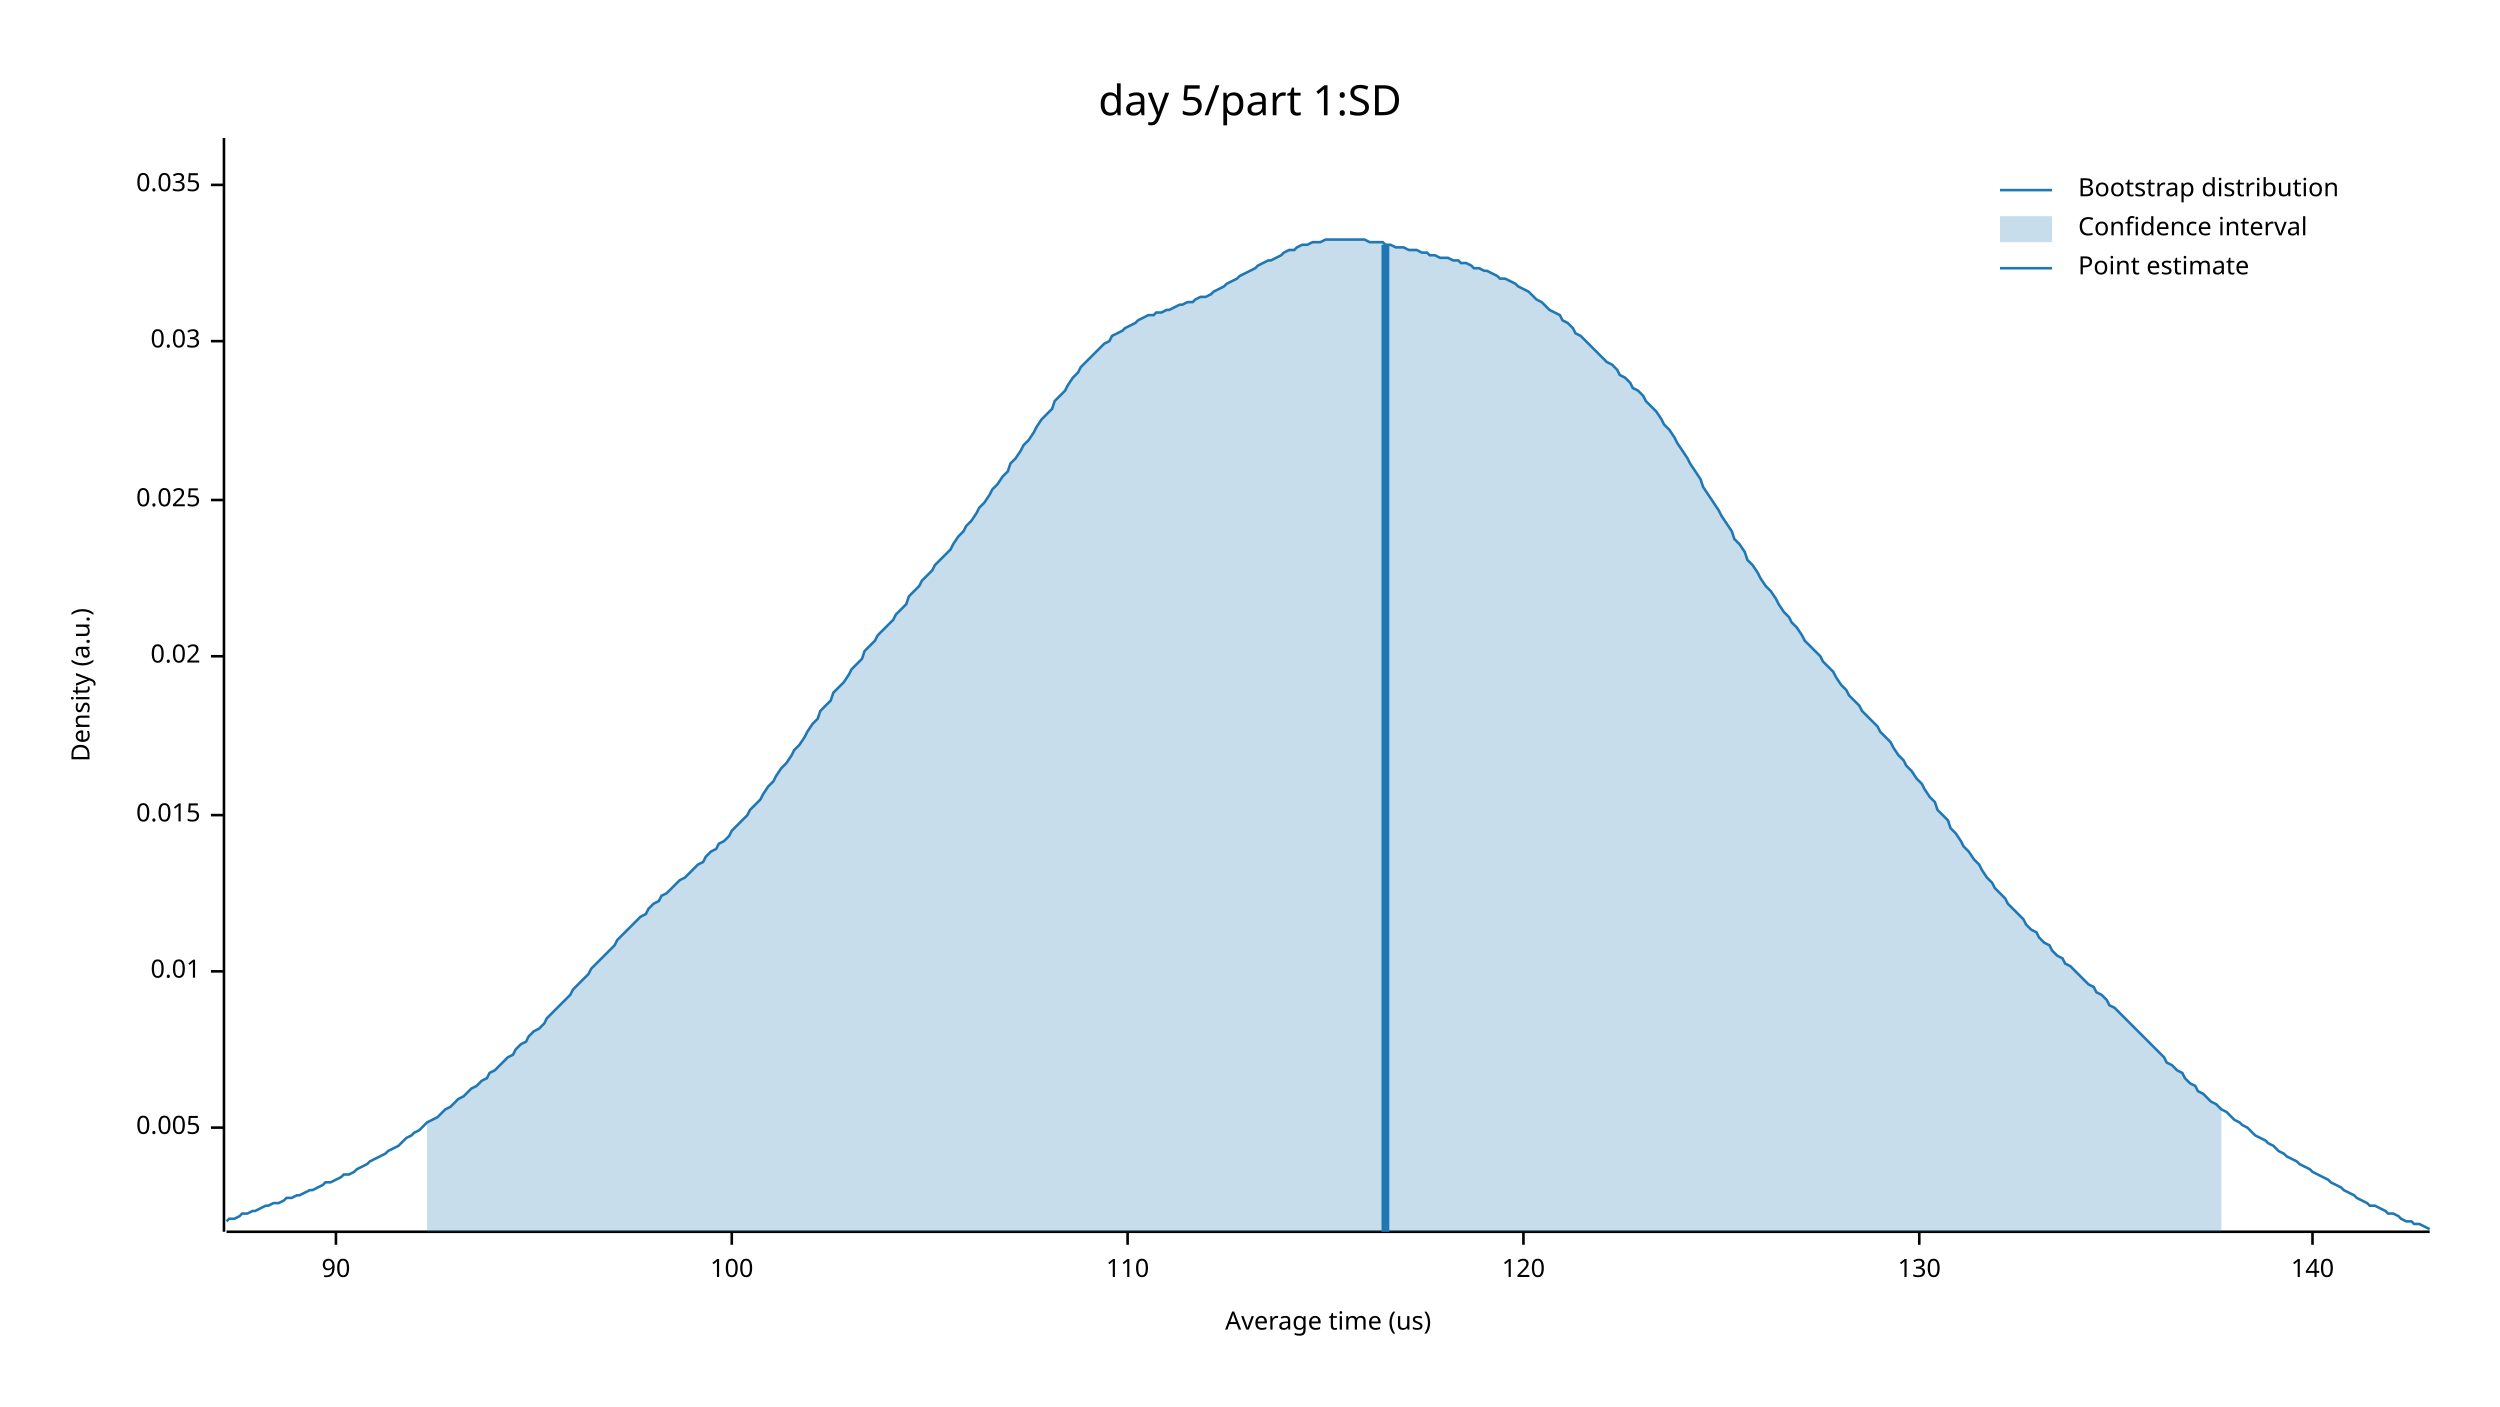
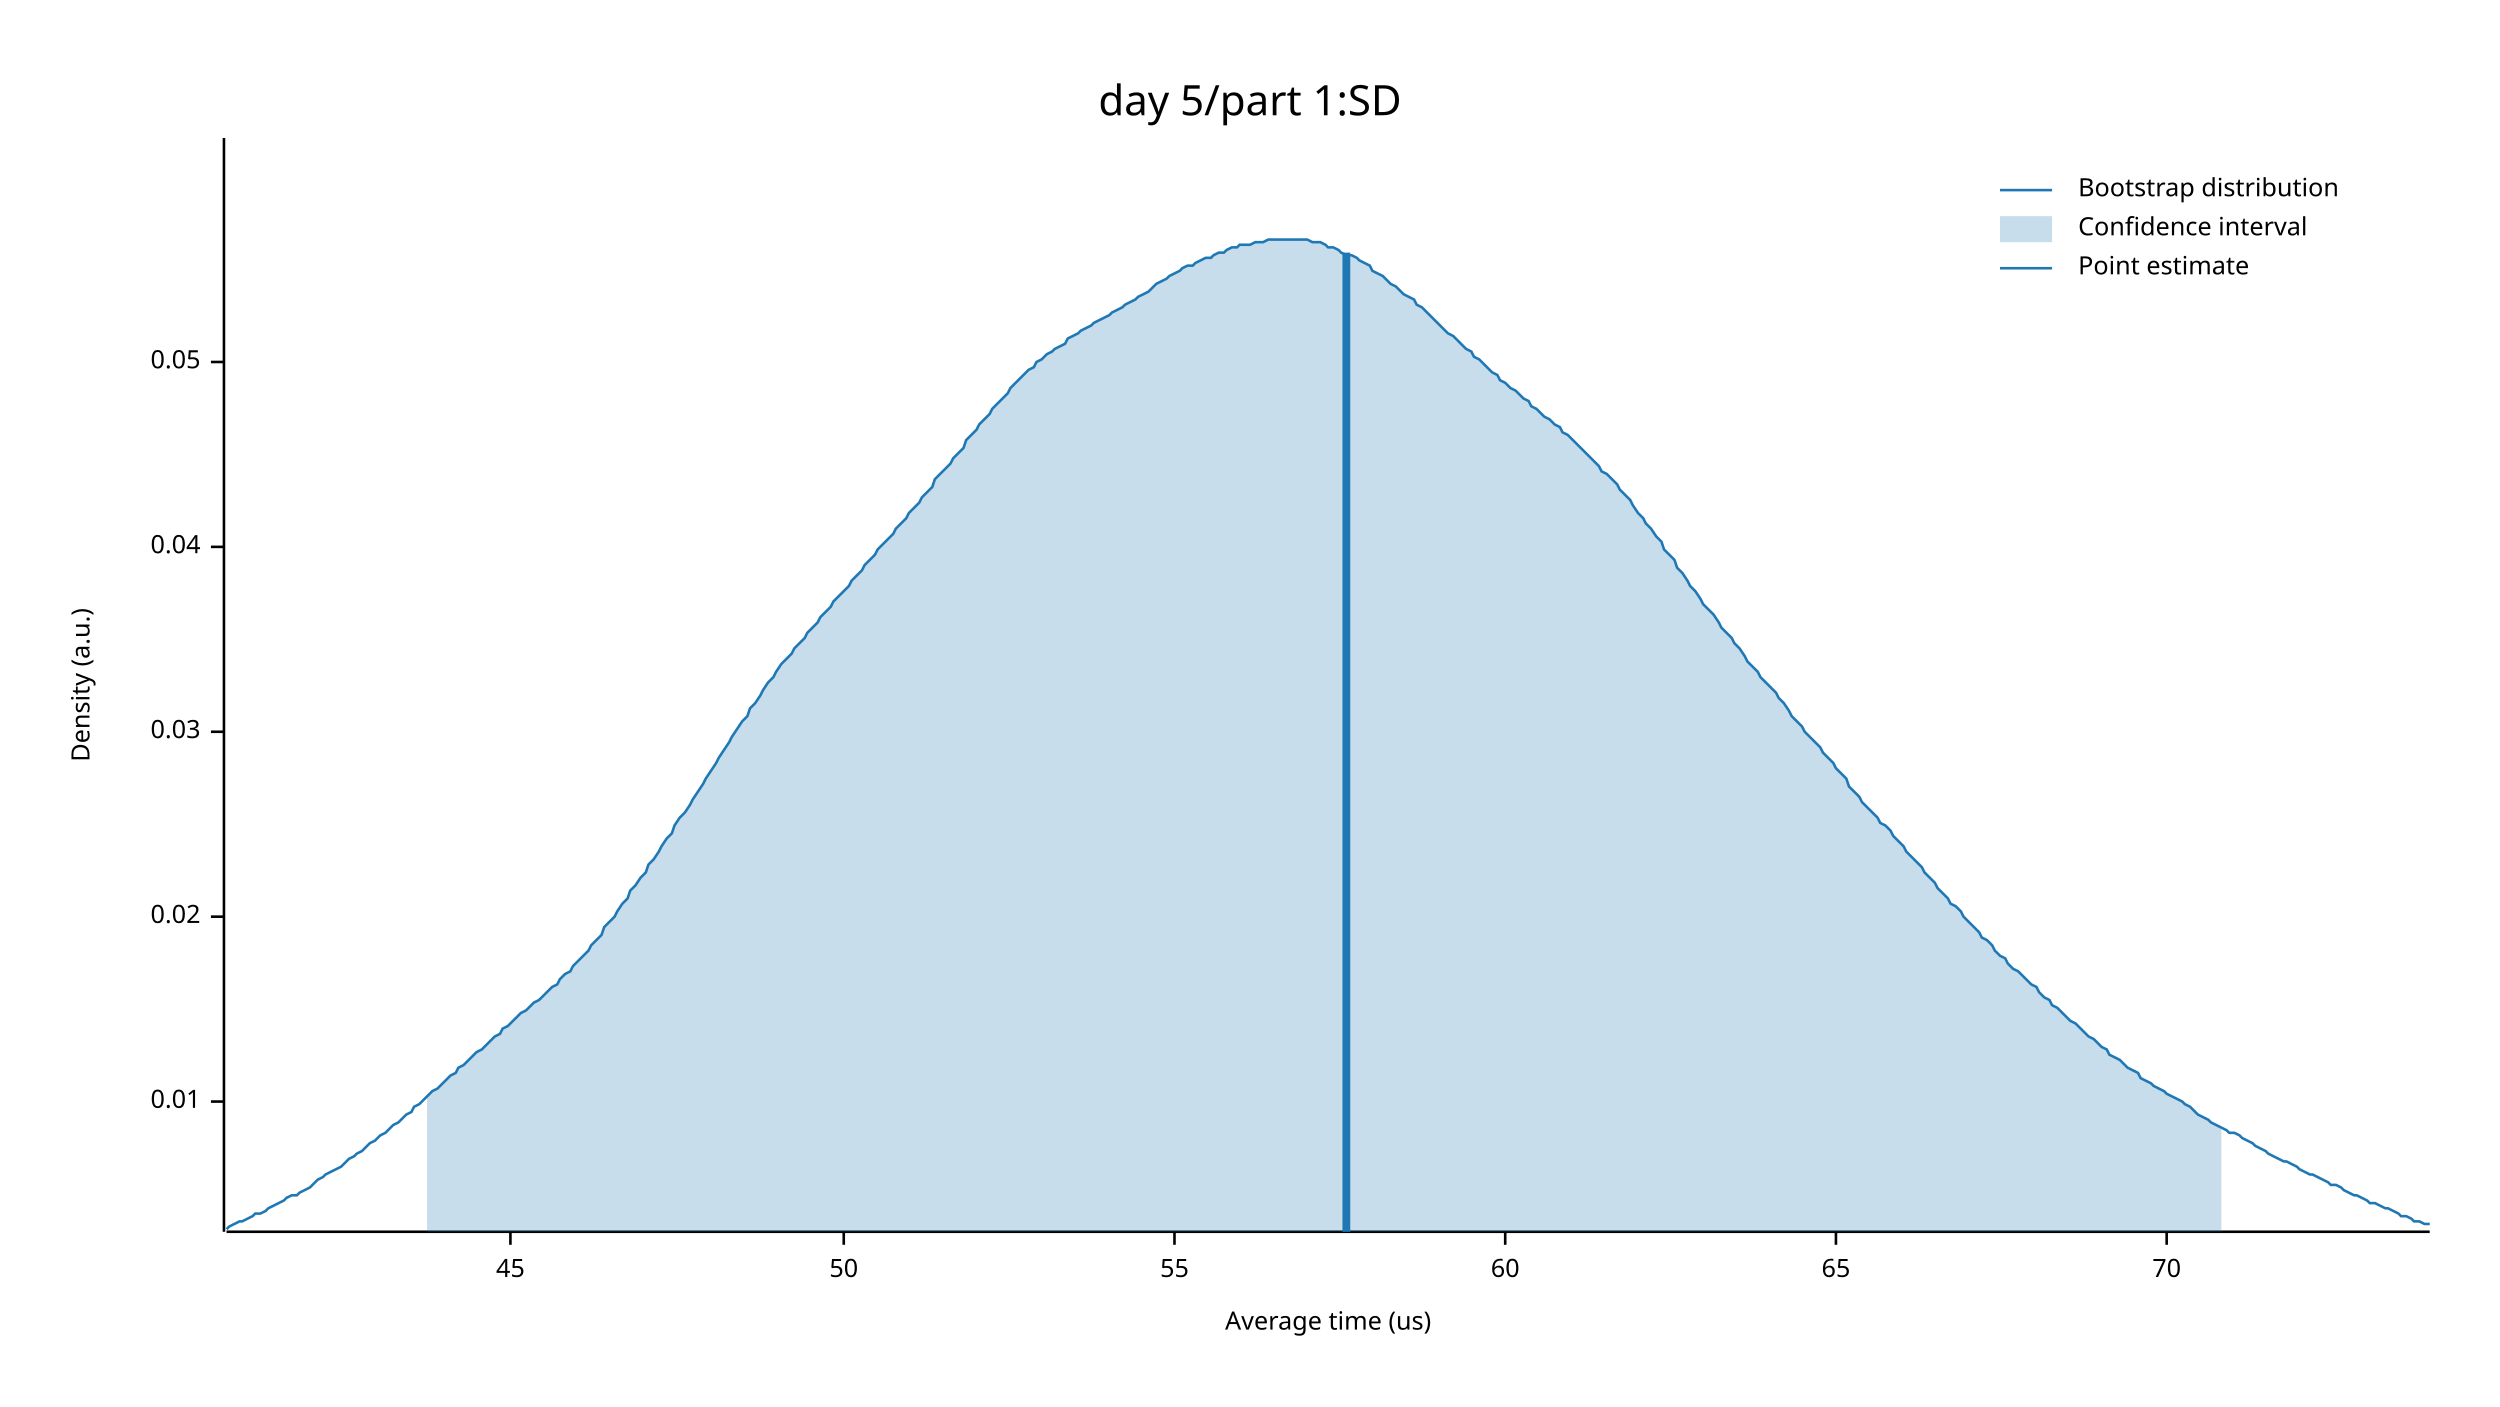
<svg xmlns="http://www.w3.org/2000/svg" width="960" height="540" viewBox="0 0 960 540">
  <text x="480" y="32" dy="0.76em" text-anchor="middle" font-family="sans-serif" font-size="16.129" opacity="1" fill="#000000">
day 5/part 1:SD
</text>
  <text x="27" y="263" dy="0.76em" text-anchor="middle" font-family="sans-serif" font-size="9.677" opacity="1" fill="#000000" transform="rotate(270, 27, 263)">
Density (a.u.)
</text>
  <text x="510" y="513" dy="-0.5ex" text-anchor="middle" font-family="sans-serif" font-size="9.677" opacity="1" fill="#000000">
Average time (us)
</text>
  <polyline fill="none" opacity="1" stroke="#000000" stroke-width="1" points="86,53 86,473 " />
-   <text x="77" y="433" dy="0.5ex" text-anchor="end" font-family="sans-serif" font-size="9.677" opacity="1" fill="#000000">
- 0.005
- </text>
-   <polyline fill="none" opacity="1" stroke="#000000" stroke-width="1" points="81,433 86,433 " />
-   <text x="77" y="373" dy="0.5ex" text-anchor="end" font-family="sans-serif" font-size="9.677" opacity="1" fill="#000000">
+   <text x="77" y="423" dy="0.5ex" text-anchor="end" font-family="sans-serif" font-size="9.677" opacity="1" fill="#000000">
0.01
</text>
-   <polyline fill="none" opacity="1" stroke="#000000" stroke-width="1" points="81,373 86,373 " />
-   <text x="77" y="313" dy="0.5ex" text-anchor="end" font-family="sans-serif" font-size="9.677" opacity="1" fill="#000000">
- 0.015
- </text>
-   <polyline fill="none" opacity="1" stroke="#000000" stroke-width="1" points="81,313 86,313 " />
-   <text x="77" y="252" dy="0.5ex" text-anchor="end" font-family="sans-serif" font-size="9.677" opacity="1" fill="#000000">
+   <polyline fill="none" opacity="1" stroke="#000000" stroke-width="1" points="81,423 86,423 " />
+   <text x="77" y="352" dy="0.5ex" text-anchor="end" font-family="sans-serif" font-size="9.677" opacity="1" fill="#000000">
0.02
</text>
-   <polyline fill="none" opacity="1" stroke="#000000" stroke-width="1" points="81,252 86,252 " />
-   <text x="77" y="192" dy="0.5ex" text-anchor="end" font-family="sans-serif" font-size="9.677" opacity="1" fill="#000000">
- 0.025
- </text>
-   <polyline fill="none" opacity="1" stroke="#000000" stroke-width="1" points="81,192 86,192 " />
-   <text x="77" y="131" dy="0.5ex" text-anchor="end" font-family="sans-serif" font-size="9.677" opacity="1" fill="#000000">
+   <polyline fill="none" opacity="1" stroke="#000000" stroke-width="1" points="81,352 86,352 " />
+   <text x="77" y="281" dy="0.5ex" text-anchor="end" font-family="sans-serif" font-size="9.677" opacity="1" fill="#000000">
0.03
</text>
-   <polyline fill="none" opacity="1" stroke="#000000" stroke-width="1" points="81,131 86,131 " />
-   <text x="77" y="71" dy="0.5ex" text-anchor="end" font-family="sans-serif" font-size="9.677" opacity="1" fill="#000000">
- 0.035
+   <polyline fill="none" opacity="1" stroke="#000000" stroke-width="1" points="81,281 86,281 " />
+   <text x="77" y="210" dy="0.5ex" text-anchor="end" font-family="sans-serif" font-size="9.677" opacity="1" fill="#000000">
+ 0.04
</text>
-   <polyline fill="none" opacity="1" stroke="#000000" stroke-width="1" points="81,71 86,71 " />
+   <polyline fill="none" opacity="1" stroke="#000000" stroke-width="1" points="81,210 86,210 " />
+   <text x="77" y="139" dy="0.5ex" text-anchor="end" font-family="sans-serif" font-size="9.677" opacity="1" fill="#000000">
+ 0.05
+ </text>
+   <polyline fill="none" opacity="1" stroke="#000000" stroke-width="1" points="81,139 86,139 " />
  <polyline fill="none" opacity="1" stroke="#000000" stroke-width="1" points="87,473 933,473 " />
-   <text x="129" y="483" dy="0.76em" text-anchor="middle" font-family="sans-serif" font-size="9.677" opacity="1" fill="#000000">
- 90
+   <text x="196" y="483" dy="0.76em" text-anchor="middle" font-family="sans-serif" font-size="9.677" opacity="1" fill="#000000">
+ 45
</text>
-   <polyline fill="none" opacity="1" stroke="#000000" stroke-width="1" points="129,473 129,478 " />
-   <text x="281" y="483" dy="0.76em" text-anchor="middle" font-family="sans-serif" font-size="9.677" opacity="1" fill="#000000">
- 100
+   <polyline fill="none" opacity="1" stroke="#000000" stroke-width="1" points="196,473 196,478 " />
+   <text x="324" y="483" dy="0.76em" text-anchor="middle" font-family="sans-serif" font-size="9.677" opacity="1" fill="#000000">
+ 50
</text>
-   <polyline fill="none" opacity="1" stroke="#000000" stroke-width="1" points="281,473 281,478 " />
-   <text x="433" y="483" dy="0.76em" text-anchor="middle" font-family="sans-serif" font-size="9.677" opacity="1" fill="#000000">
- 110
+   <polyline fill="none" opacity="1" stroke="#000000" stroke-width="1" points="324,473 324,478 " />
+   <text x="451" y="483" dy="0.76em" text-anchor="middle" font-family="sans-serif" font-size="9.677" opacity="1" fill="#000000">
+ 55
</text>
-   <polyline fill="none" opacity="1" stroke="#000000" stroke-width="1" points="433,473 433,478 " />
-   <text x="585" y="483" dy="0.76em" text-anchor="middle" font-family="sans-serif" font-size="9.677" opacity="1" fill="#000000">
- 120
+   <polyline fill="none" opacity="1" stroke="#000000" stroke-width="1" points="451,473 451,478 " />
+   <text x="578" y="483" dy="0.76em" text-anchor="middle" font-family="sans-serif" font-size="9.677" opacity="1" fill="#000000">
+ 60
</text>
-   <polyline fill="none" opacity="1" stroke="#000000" stroke-width="1" points="585,473 585,478 " />
-   <text x="737" y="483" dy="0.76em" text-anchor="middle" font-family="sans-serif" font-size="9.677" opacity="1" fill="#000000">
- 130
+   <polyline fill="none" opacity="1" stroke="#000000" stroke-width="1" points="578,473 578,478 " />
+   <text x="705" y="483" dy="0.76em" text-anchor="middle" font-family="sans-serif" font-size="9.677" opacity="1" fill="#000000">
+ 65
</text>
-   <polyline fill="none" opacity="1" stroke="#000000" stroke-width="1" points="737,473 737,478 " />
-   <text x="888" y="483" dy="0.76em" text-anchor="middle" font-family="sans-serif" font-size="9.677" opacity="1" fill="#000000">
- 140
+   <polyline fill="none" opacity="1" stroke="#000000" stroke-width="1" points="705,473 705,478 " />
+   <text x="832" y="483" dy="0.76em" text-anchor="middle" font-family="sans-serif" font-size="9.677" opacity="1" fill="#000000">
+ 70
</text>
-   <polyline fill="none" opacity="1" stroke="#000000" stroke-width="1" points="888,473 888,478 " />
-   <polyline fill="none" opacity="1" stroke="#1F78B4" stroke-width="1" points="87,469 88,468 90,468 92,467 93,466 95,466 97,465 98,465 100,464 102,463 103,463 105,462 107,462 109,461 110,460 112,460 114,459 115,459 117,458 119,457 120,457 122,456 124,455 125,454 127,454 129,453 131,452 132,451 134,451 136,450 137,449 139,448 141,447 142,446 144,445 146,444 148,443 149,442 151,441 153,440 154,439 156,437 158,436 159,435 161,434 163,432 164,431 166,430 168,429 170,427 171,426 173,425 175,423 176,422 178,421 180,419 181,418 183,417 185,415 187,414 188,412 190,411 192,409 193,408 195,406 197,405 198,403 200,401 202,400 203,398 205,396 207,395 209,393 210,391 212,389 214,387 215,386 217,384 219,382 220,380 222,378 224,376 226,374 227,372 229,370 231,368 232,367 234,365 236,363 237,361 239,359 241,357 242,356 244,354 246,352 248,351 249,349 251,347 253,346 254,344 256,343 258,341 259,340 261,338 263,337 265,335 266,334 268,332 270,331 271,329 273,327 275,326 276,324 278,323 280,321 281,319 283,317 285,315 287,313 288,311 290,309 292,307 293,305 295,302 297,300 298,298 300,295 302,293 304,290 305,288 307,286 309,283 310,281 312,278 314,276 315,273 317,271 319,269 320,266 322,264 324,262 326,259 327,257 329,255 331,253 332,250 334,248 336,246 337,244 339,242 341,240 343,238 344,236 346,234 348,232 349,229 351,227 353,225 354,223 356,221 358,219 359,217 361,215 363,213 365,211 366,209 368,206 370,204 371,202 373,200 375,197 376,195 378,193 380,190 381,188 383,186 385,183 387,181 388,178 390,176 392,173 393,171 395,169 397,166 398,164 400,161 402,159 404,157 405,154 407,152 409,150 410,148 412,145 414,143 415,141 417,139 419,137 420,136 422,134 424,132 426,131 427,129 429,128 431,127 432,126 434,125 436,124 437,123 439,122 441,121 443,121 444,120 446,120 448,119 449,119 451,118 453,117 454,117 456,116 458,116 459,115 461,114 463,114 465,113 466,112 468,111 470,110 471,109 473,108 475,107 476,106 478,105 480,104 482,103 483,102 485,101 487,100 488,100 490,99 492,98 493,97 495,96 497,96 498,95 500,94 502,94 504,93 505,93 507,93 509,92 510,92 512,92 514,92 515,92 517,92 519,92 521,92 522,92 524,92 526,93 527,93 529,93 531,93 532,94 534,94 536,95 537,95 539,95 541,96 543,96 544,96 546,97 548,97 549,98 551,98 553,99 554,99 556,99 558,100 560,100 561,101 563,101 565,102 566,103 568,103 570,104 571,104 573,105 575,106 576,107 578,107 580,108 582,109 583,110 585,111 587,112 588,113 590,115 592,116 593,117 595,119 597,120 599,121 600,123 602,124 604,126 605,128 607,129 609,131 610,132 612,134 614,136 615,137 617,139 619,140 621,142 622,144 624,145 626,147 627,149 629,150 631,152 632,154 634,156 636,158 638,161 639,163 641,165 643,168 644,170 646,173 648,176 649,178 651,181 653,184 654,187 656,190 658,193 660,196 661,198 663,201 665,204 666,207 668,209 670,212 671,215 673,217 675,220 676,222 678,225 680,227 682,230 683,232 685,235 687,237 688,239 690,241 692,244 693,246 695,248 697,250 699,252 700,254 702,256 704,258 705,260 707,263 709,265 710,267 712,269 714,271 715,273 717,275 719,277 721,279 722,281 724,283 726,285 727,287 729,290 731,292 732,294 734,296 736,299 738,301 739,303 741,306 743,308 744,311 746,313 748,315 749,318 751,320 753,323 754,325 756,327 758,330 760,332 761,334 763,337 765,339 766,341 768,343 770,345 771,347 773,349 775,351 777,353 778,355 780,357 782,358 783,360 785,362 787,363 788,365 790,367 792,368 793,370 795,371 797,373 799,375 800,376 802,378 804,379 805,381 807,382 809,384 810,386 812,387 814,389 816,391 817,392 819,394 821,396 822,397 824,399 826,401 827,402 829,404 831,406 832,408 834,409 836,411 838,412 839,414 841,416 843,417 844,419 846,420 848,422 849,423 851,424 853,426 855,427 856,428 858,430 860,431 861,432 863,433 865,435 866,436 868,437 870,438 871,439 873,440 875,442 877,443 878,444 880,445 882,446 883,447 885,448 887,449 888,450 890,451 892,452 894,453 895,454 897,455 899,456 900,457 902,458 904,459 905,460 907,461 909,462 910,463 912,463 914,464 916,465 917,466 919,466 921,467 922,468 924,469 926,469 927,470 929,470 931,471 933,472 " />
-   <polygon opacity="0.25" fill="#1F78B4" points="164,431 166,430 168,429 170,427 171,426 173,425 175,423 176,422 178,421 180,419 181,418 183,417 185,415 187,414 188,412 190,411 192,409 193,408 195,406 197,405 198,403 200,401 202,400 203,398 205,396 207,395 209,393 210,391 212,389 214,387 215,386 217,384 219,382 220,380 222,378 224,376 226,374 227,372 229,370 231,368 232,367 234,365 236,363 237,361 239,359 241,357 242,356 244,354 246,352 248,351 249,349 251,347 253,346 254,344 256,343 258,341 259,340 261,338 263,337 265,335 266,334 268,332 270,331 271,329 273,327 275,326 276,324 278,323 280,321 281,319 283,317 285,315 287,313 288,311 290,309 292,307 293,305 295,302 297,300 298,298 300,295 302,293 304,290 305,288 307,286 309,283 310,281 312,278 314,276 315,273 317,271 319,269 320,266 322,264 324,262 326,259 327,257 329,255 331,253 332,250 334,248 336,246 337,244 339,242 341,240 343,238 344,236 346,234 348,232 349,229 351,227 353,225 354,223 356,221 358,219 359,217 361,215 363,213 365,211 366,209 368,206 370,204 371,202 373,200 375,197 376,195 378,193 380,190 381,188 383,186 385,183 387,181 388,178 390,176 392,173 393,171 395,169 397,166 398,164 400,161 402,159 404,157 405,154 407,152 409,150 410,148 412,145 414,143 415,141 417,139 419,137 420,136 422,134 424,132 426,131 427,129 429,128 431,127 432,126 434,125 436,124 437,123 439,122 441,121 443,121 444,120 446,120 448,119 449,119 451,118 453,117 454,117 456,116 458,116 459,115 461,114 463,114 465,113 466,112 468,111 470,110 471,109 473,108 475,107 476,106 478,105 480,104 482,103 483,102 485,101 487,100 488,100 490,99 492,98 493,97 495,96 497,96 498,95 500,94 502,94 504,93 505,93 507,93 509,92 510,92 512,92 514,92 515,92 517,92 519,92 521,92 522,92 524,92 526,93 527,93 529,93 531,93 532,94 534,94 536,95 537,95 539,95 541,96 543,96 544,96 546,97 548,97 549,98 551,98 553,99 554,99 556,99 558,100 560,100 561,101 563,101 565,102 566,103 568,103 570,104 571,104 573,105 575,106 576,107 578,107 580,108 582,109 583,110 585,111 587,112 588,113 590,115 592,116 593,117 595,119 597,120 599,121 600,123 602,124 604,126 605,128 607,129 609,131 610,132 612,134 614,136 615,137 617,139 619,140 621,142 622,144 624,145 626,147 627,149 629,150 631,152 632,154 634,156 636,158 638,161 639,163 641,165 643,168 644,170 646,173 648,176 649,178 651,181 653,184 654,187 656,190 658,193 660,196 661,198 663,201 665,204 666,207 668,209 670,212 671,215 673,217 675,220 676,222 678,225 680,227 682,230 683,232 685,235 687,237 688,239 690,241 692,244 693,246 695,248 697,250 699,252 700,254 702,256 704,258 705,260 707,263 709,265 710,267 712,269 714,271 715,273 717,275 719,277 721,279 722,281 724,283 726,285 727,287 729,290 731,292 732,294 734,296 736,299 738,301 739,303 741,306 743,308 744,311 746,313 748,315 749,318 751,320 753,323 754,325 756,327 758,330 760,332 761,334 763,337 765,339 766,341 768,343 770,345 771,347 773,349 775,351 777,353 778,355 780,357 782,358 783,360 785,362 787,363 788,365 790,367 792,368 793,370 795,371 797,373 799,375 800,376 802,378 804,379 805,381 807,382 809,384 810,386 812,387 814,389 816,391 817,392 819,394 821,396 822,397 824,399 826,401 827,402 829,404 831,406 832,408 834,409 836,411 838,412 839,414 841,416 843,417 844,419 846,420 848,422 849,423 851,424 853,426 853,473 164,473 " />
-   <polyline fill="none" opacity="1" stroke="#1F78B4" stroke-width="3" points="532,473 532,94 " />
+   <polyline fill="none" opacity="1" stroke="#000000" stroke-width="1" points="832,473 832,478 " />
+   <polyline fill="none" opacity="1" stroke="#1F78B4" stroke-width="1" points="87,472 88,471 90,470 92,469 93,469 95,468 97,467 98,466 100,466 102,465 103,464 105,463 107,462 109,461 110,460 112,459 114,459 115,458 117,457 119,456 120,455 122,453 124,452 125,451 127,450 129,449 131,448 132,447 134,445 136,444 137,443 139,442 141,440 142,439 144,438 146,436 148,435 149,434 151,432 153,431 154,430 156,428 158,427 159,425 161,424 163,422 164,421 166,419 168,418 170,416 171,415 173,413 175,412 176,410 178,409 180,407 181,406 183,404 185,403 187,401 188,400 190,398 192,397 193,395 195,394 197,392 198,391 200,389 202,388 203,387 205,385 207,384 209,382 210,381 212,379 214,378 215,376 217,374 219,373 220,371 222,369 224,367 226,365 227,363 229,361 231,359 232,356 234,354 236,352 237,350 239,347 241,345 242,342 244,340 246,337 248,335 249,332 251,330 253,327 254,325 256,322 258,320 259,317 261,314 263,312 265,309 266,307 268,304 270,301 271,299 273,296 275,293 276,291 278,288 280,285 281,283 283,280 285,277 287,275 288,272 290,270 292,267 293,265 295,262 297,260 298,258 300,255 302,253 304,251 305,249 307,247 309,245 310,243 312,241 314,239 315,237 317,235 319,233 320,231 322,229 324,227 326,225 327,223 329,221 331,219 332,217 334,215 336,213 337,211 339,209 341,207 343,205 344,203 346,201 348,199 349,197 351,195 353,193 354,191 356,189 358,187 359,184 361,182 363,180 365,178 366,176 368,174 370,172 371,169 373,167 375,165 376,163 378,161 380,159 381,157 383,155 385,153 387,151 388,149 390,147 392,145 393,144 395,142 397,141 398,139 400,138 402,136 404,135 405,134 407,133 409,132 410,130 412,129 414,128 415,127 417,126 419,125 420,124 422,123 424,122 426,121 427,120 429,119 431,118 432,117 434,116 436,115 437,114 439,113 441,112 443,110 444,109 446,108 448,107 449,106 451,105 453,104 454,103 456,102 458,102 459,101 461,100 463,99 465,99 466,98 468,97 470,97 471,96 473,95 475,95 476,94 478,94 480,94 482,93 483,93 485,93 487,92 488,92 490,92 492,92 493,92 495,92 497,92 498,92 500,92 502,92 504,93 505,93 507,93 509,94 510,95 512,95 514,96 515,97 517,98 519,98 521,99 522,100 524,101 526,102 527,104 529,105 531,106 532,107 534,109 536,110 537,111 539,113 541,114 543,115 544,117 546,118 548,120 549,121 551,123 553,125 554,126 556,128 558,129 560,131 561,132 563,134 565,135 566,137 568,138 570,140 571,141 573,143 575,144 576,146 578,147 580,149 582,150 583,151 585,153 587,154 588,156 590,157 592,159 593,160 595,161 597,163 599,164 600,166 602,167 604,169 605,170 607,172 609,174 610,175 612,177 614,179 615,181 617,182 619,184 621,186 622,188 624,190 626,192 627,194 629,197 631,199 632,201 634,203 636,206 638,208 639,211 641,213 643,215 644,218 646,220 648,223 649,225 651,227 653,230 654,232 656,234 658,236 660,239 661,241 663,243 665,245 666,247 668,249 670,252 671,254 673,256 675,258 676,260 678,262 680,264 682,266 683,268 685,270 687,273 688,275 690,277 692,279 693,281 695,283 697,285 699,287 700,289 702,291 704,293 705,295 707,297 709,299 710,302 712,304 714,306 715,308 717,310 719,312 721,314 722,316 724,317 726,319 727,321 729,323 731,325 732,327 734,329 736,331 738,333 739,335 741,337 743,339 744,341 746,343 748,345 749,347 751,348 753,350 754,352 756,354 758,356 760,358 761,360 763,361 765,363 766,365 768,367 770,368 771,370 773,372 775,373 777,375 778,376 780,378 782,379 783,381 785,383 787,384 788,386 790,387 792,389 793,390 795,392 797,393 799,395 800,396 802,398 804,399 805,400 807,402 809,403 810,405 812,406 814,407 816,409 817,410 819,411 821,412 822,414 824,415 826,416 827,417 829,418 831,419 832,420 834,421 836,422 838,423 839,424 841,425 843,427 844,428 846,429 848,430 849,431 851,432 853,433 855,434 856,435 858,435 860,436 861,437 863,438 865,439 866,440 868,441 870,442 871,443 873,444 875,445 877,446 878,446 880,447 882,448 883,449 885,450 887,451 888,451 890,452 892,453 894,454 895,455 897,455 899,456 900,457 902,458 904,459 905,459 907,460 909,461 910,462 912,462 914,463 916,464 917,464 919,465 921,466 922,467 924,467 926,468 927,469 929,469 931,470 933,470 " />
+   <polygon opacity="0.25" fill="#1F78B4" points="164,421 166,419 168,418 170,416 171,415 173,413 175,412 176,410 178,409 180,407 181,406 183,404 185,403 187,401 188,400 190,398 192,397 193,395 195,394 197,392 198,391 200,389 202,388 203,387 205,385 207,384 209,382 210,381 212,379 214,378 215,376 217,374 219,373 220,371 222,369 224,367 226,365 227,363 229,361 231,359 232,356 234,354 236,352 237,350 239,347 241,345 242,342 244,340 246,337 248,335 249,332 251,330 253,327 254,325 256,322 258,320 259,317 261,314 263,312 265,309 266,307 268,304 270,301 271,299 273,296 275,293 276,291 278,288 280,285 281,283 283,280 285,277 287,275 288,272 290,270 292,267 293,265 295,262 297,260 298,258 300,255 302,253 304,251 305,249 307,247 309,245 310,243 312,241 314,239 315,237 317,235 319,233 320,231 322,229 324,227 326,225 327,223 329,221 331,219 332,217 334,215 336,213 337,211 339,209 341,207 343,205 344,203 346,201 348,199 349,197 351,195 353,193 354,191 356,189 358,187 359,184 361,182 363,180 365,178 366,176 368,174 370,172 371,169 373,167 375,165 376,163 378,161 380,159 381,157 383,155 385,153 387,151 388,149 390,147 392,145 393,144 395,142 397,141 398,139 400,138 402,136 404,135 405,134 407,133 409,132 410,130 412,129 414,128 415,127 417,126 419,125 420,124 422,123 424,122 426,121 427,120 429,119 431,118 432,117 434,116 436,115 437,114 439,113 441,112 443,110 444,109 446,108 448,107 449,106 451,105 453,104 454,103 456,102 458,102 459,101 461,100 463,99 465,99 466,98 468,97 470,97 471,96 473,95 475,95 476,94 478,94 480,94 482,93 483,93 485,93 487,92 488,92 490,92 492,92 493,92 495,92 497,92 498,92 500,92 502,92 504,93 505,93 507,93 509,94 510,95 512,95 514,96 515,97 517,98 519,98 521,99 522,100 524,101 526,102 527,104 529,105 531,106 532,107 534,109 536,110 537,111 539,113 541,114 543,115 544,117 546,118 548,120 549,121 551,123 553,125 554,126 556,128 558,129 560,131 561,132 563,134 565,135 566,137 568,138 570,140 571,141 573,143 575,144 576,146 578,147 580,149 582,150 583,151 585,153 587,154 588,156 590,157 592,159 593,160 595,161 597,163 599,164 600,166 602,167 604,169 605,170 607,172 609,174 610,175 612,177 614,179 615,181 617,182 619,184 621,186 622,188 624,190 626,192 627,194 629,197 631,199 632,201 634,203 636,206 638,208 639,211 641,213 643,215 644,218 646,220 648,223 649,225 651,227 653,230 654,232 656,234 658,236 660,239 661,241 663,243 665,245 666,247 668,249 670,252 671,254 673,256 675,258 676,260 678,262 680,264 682,266 683,268 685,270 687,273 688,275 690,277 692,279 693,281 695,283 697,285 699,287 700,289 702,291 704,293 705,295 707,297 709,299 710,302 712,304 714,306 715,308 717,310 719,312 721,314 722,316 724,317 726,319 727,321 729,323 731,325 732,327 734,329 736,331 738,333 739,335 741,337 743,339 744,341 746,343 748,345 749,347 751,348 753,350 754,352 756,354 758,356 760,358 761,360 763,361 765,363 766,365 768,367 770,368 771,370 773,372 775,373 777,375 778,376 780,378 782,379 783,381 785,383 787,384 788,386 790,387 792,389 793,390 795,392 797,393 799,395 800,396 802,398 804,399 805,400 807,402 809,403 810,405 812,406 814,407 816,409 817,410 819,411 821,412 822,414 824,415 826,416 827,417 829,418 831,419 832,420 834,421 836,422 838,423 839,424 841,425 843,427 844,428 846,429 848,430 849,431 851,432 853,433 853,473 164,473 " />
+   <polyline fill="none" opacity="1" stroke="#1F78B4" stroke-width="3" points="517,473 517,97 " />
  <text x="798" y="68" dy="0.76em" text-anchor="start" font-family="sans-serif" font-size="9.677" opacity="1" fill="#000000">
Bootstrap distribution
</text>
  <text x="798" y="83" dy="0.76em" text-anchor="start" font-family="sans-serif" font-size="9.677" opacity="1" fill="#000000">
Confidence interval
</text>
  <text x="798" y="98" dy="0.76em" text-anchor="start" font-family="sans-serif" font-size="9.677" opacity="1" fill="#000000">
Point estimate
</text>
  <polyline fill="none" opacity="1" stroke="#1F78B4" stroke-width="1" points="768,73 788,73 " />
  <rect x="768" y="83" width="20" height="10" opacity="0.25" fill="#1F78B4" stroke="none" />
  <polyline fill="none" opacity="1" stroke="#1F78B4" stroke-width="1" points="768,103 788,103 " />
</svg>
